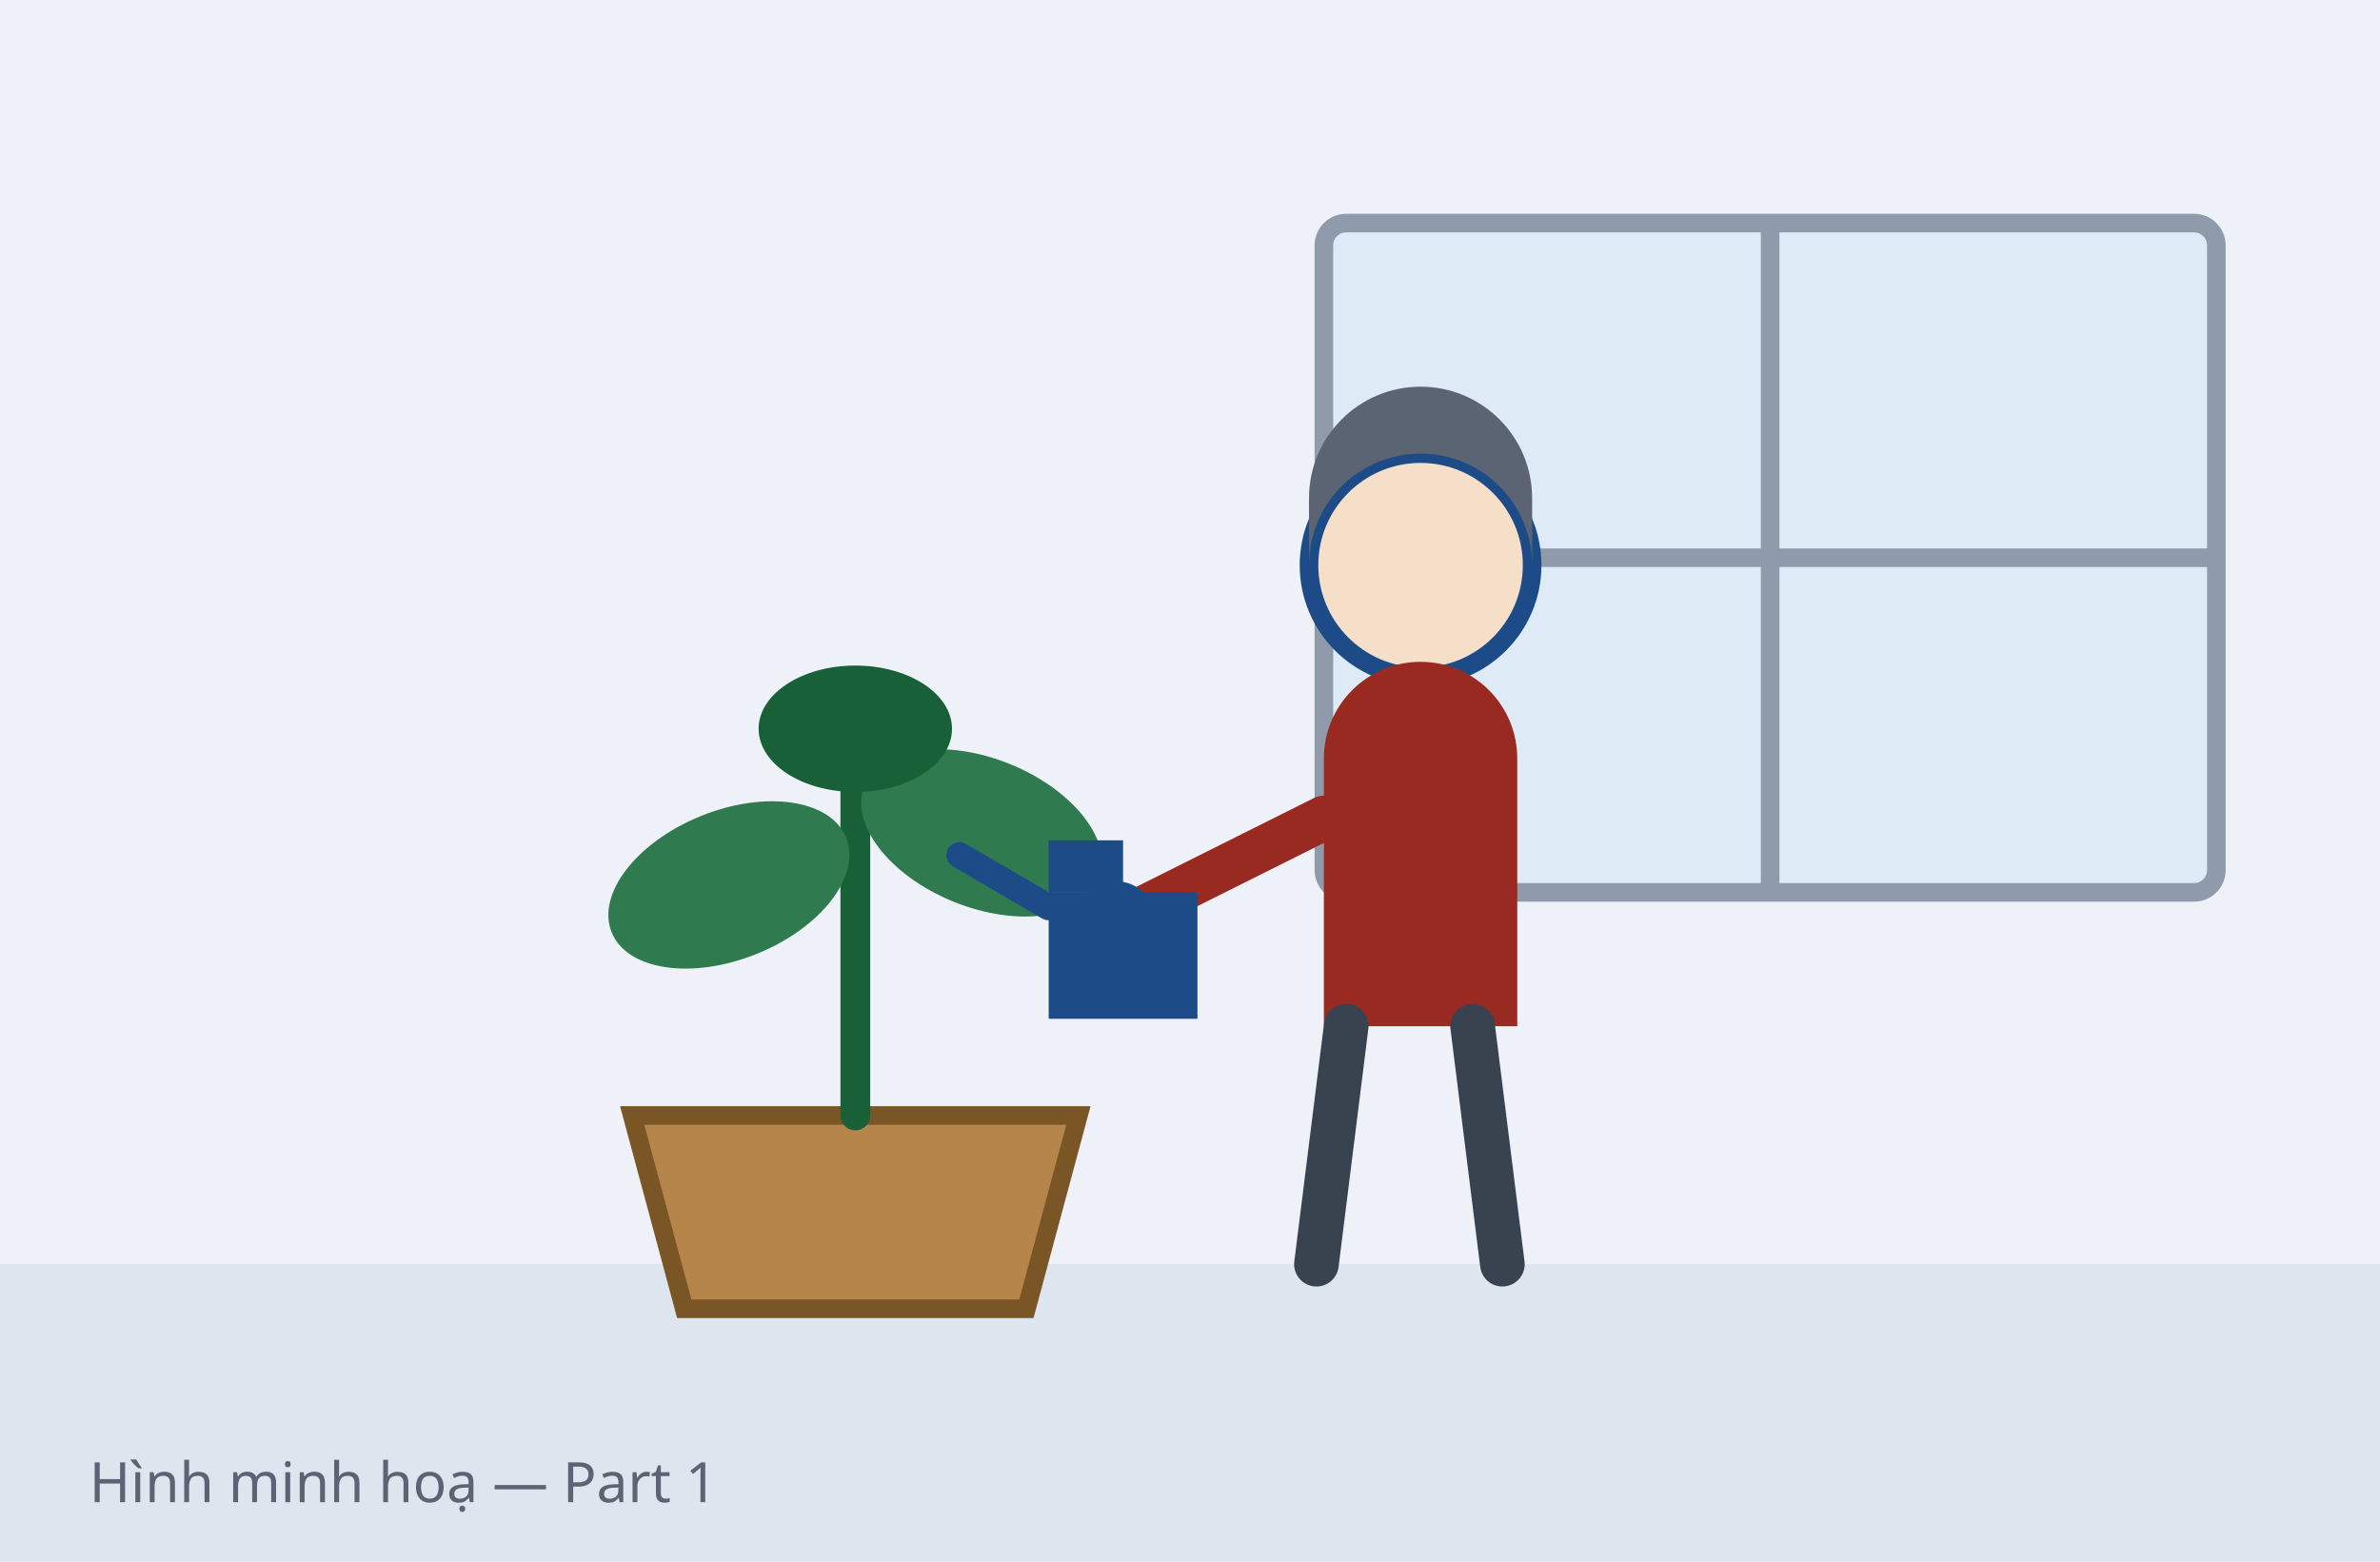
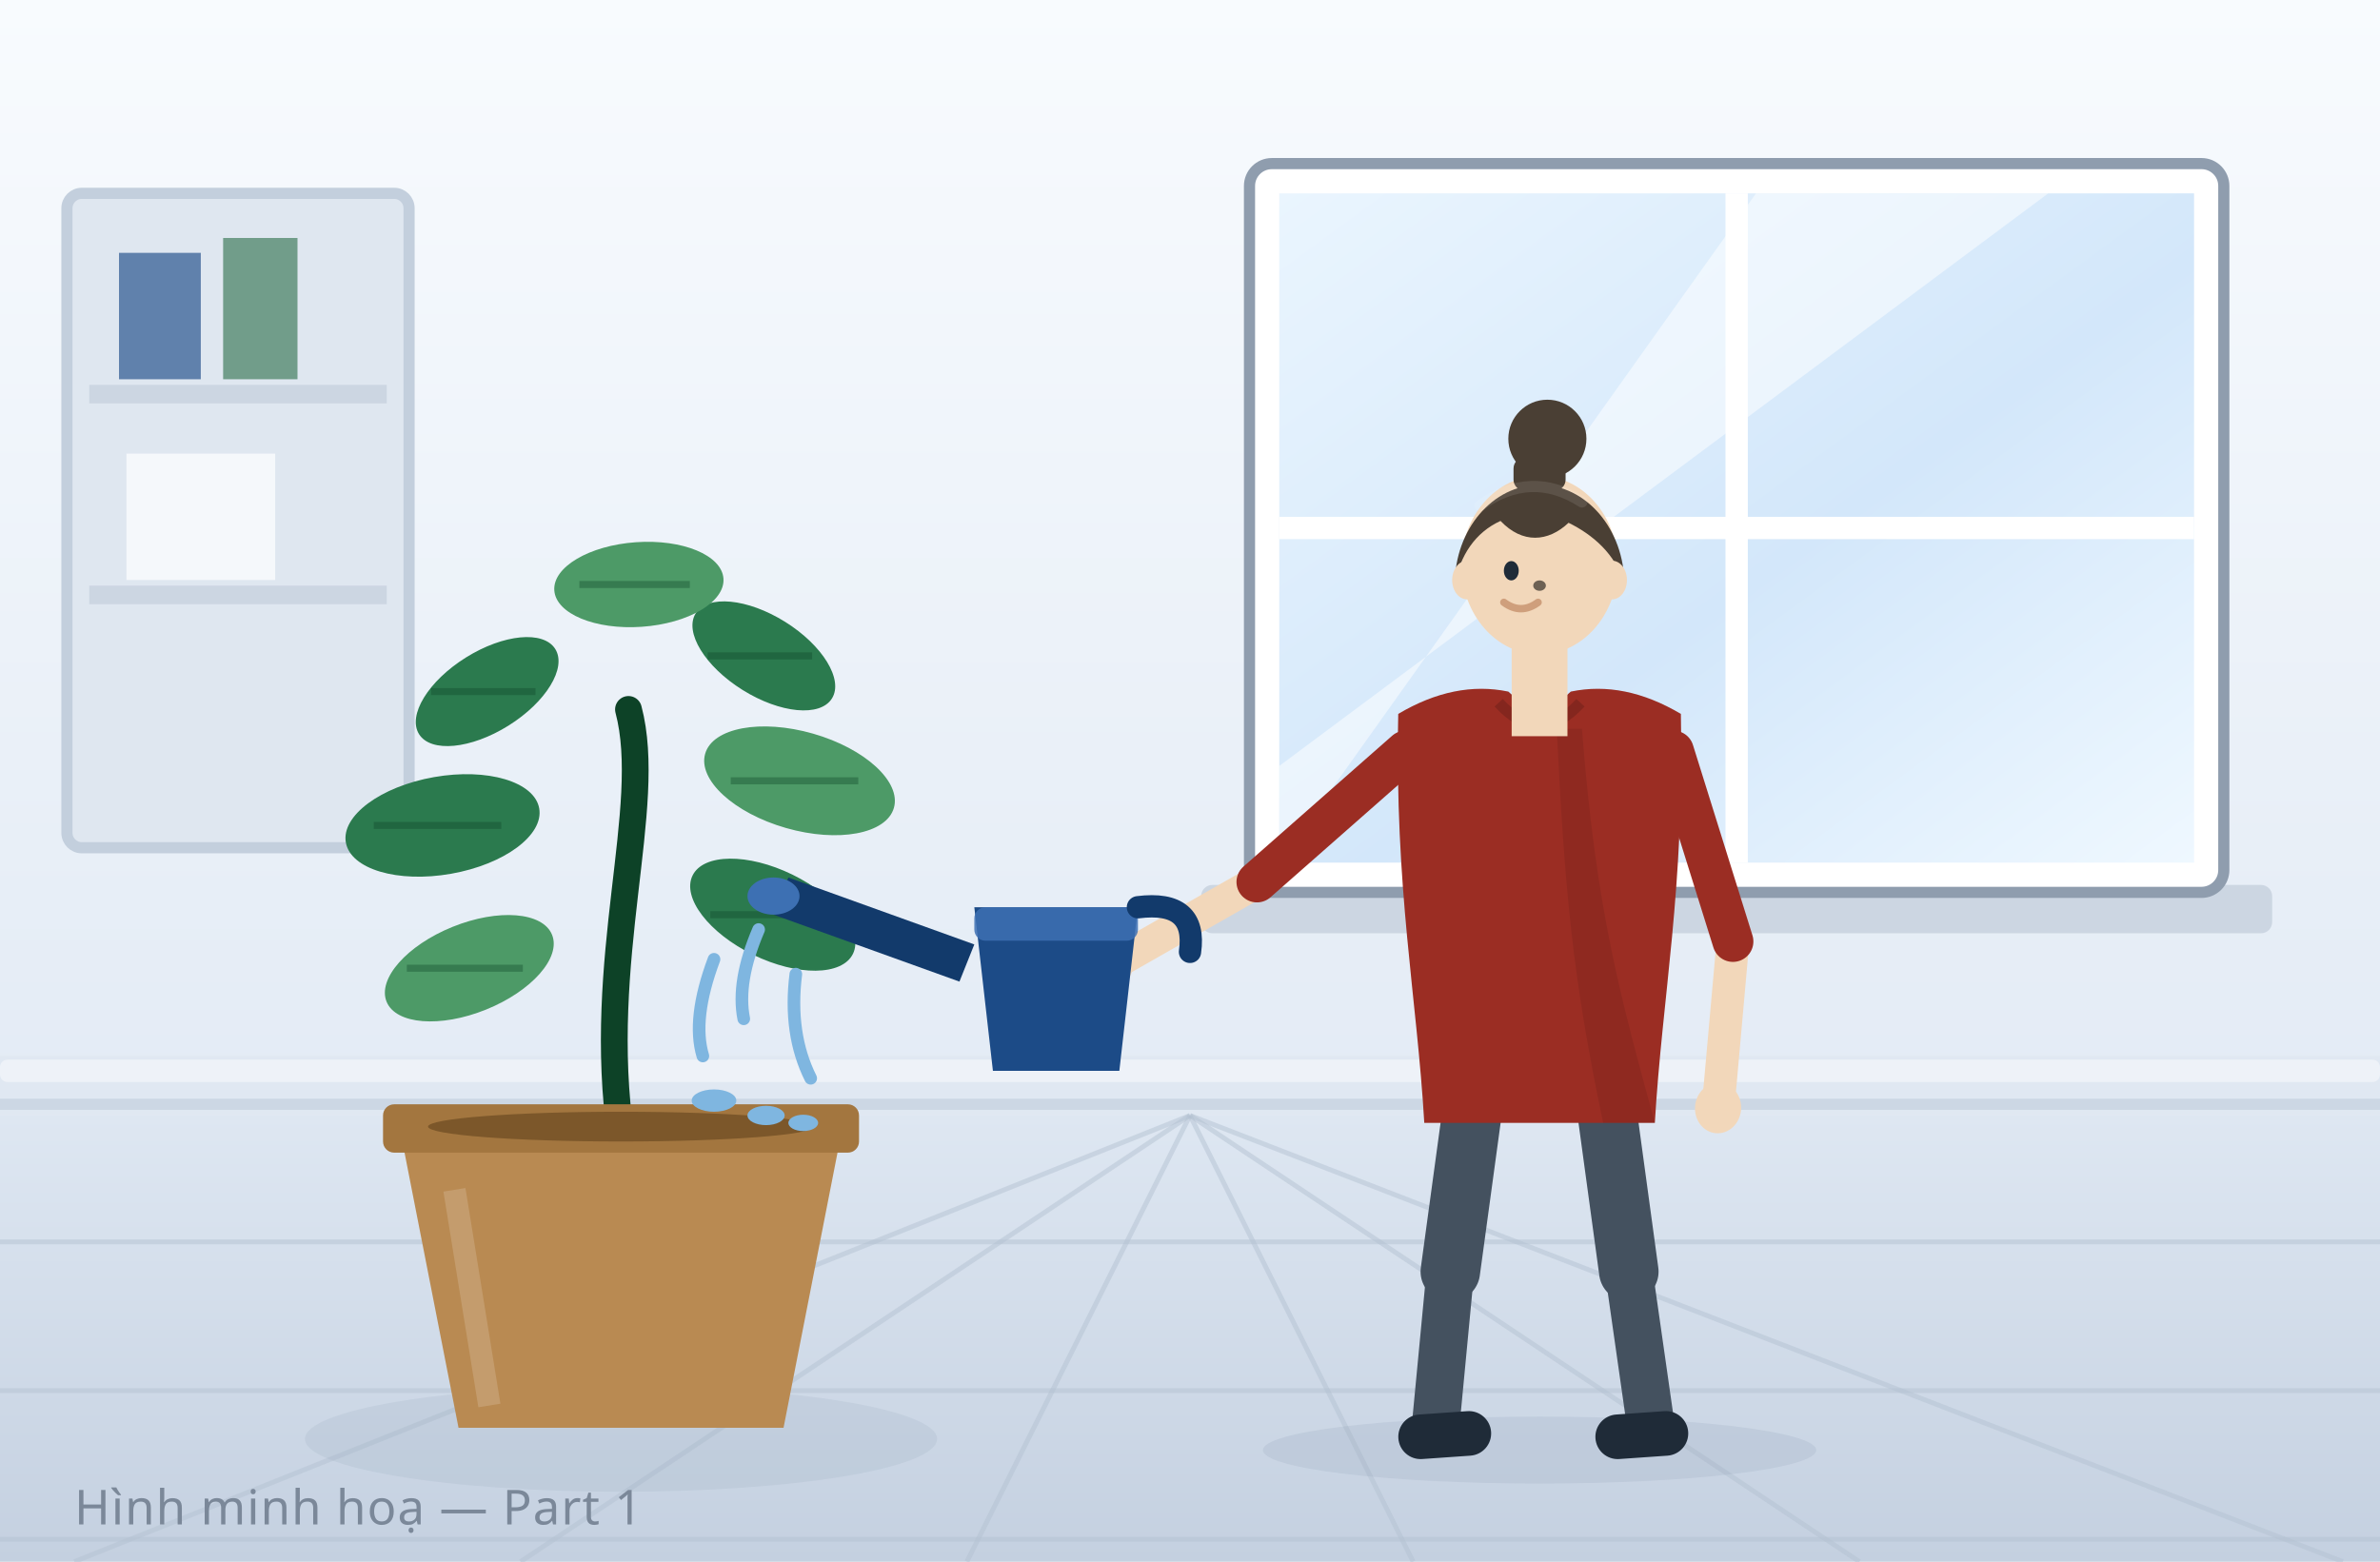
- <svg xmlns="http://www.w3.org/2000/svg" viewBox="0 0 640 420" role="img" aria-label="Minh hoạ: người phụ nữ đang tưới cây trong văn phòng">
-   <rect width="640" height="420" fill="#eef2f8" />
-   <rect x="0" y="340" width="640" height="80" fill="#dde5ef" />
-   <rect x="356" y="60" width="240" height="180" rx="6" fill="#dfeaf7" stroke="#8f9bab" stroke-width="5" />
-   <line x1="476" y1="60" x2="476" y2="240" stroke="#8f9bab" stroke-width="5" />
-   <line x1="356" y1="150" x2="596" y2="150" stroke="#8f9bab" stroke-width="5" />
-   <path d="M170 300h120l-14 52h-92z" fill="#b5854a" stroke="#7a5525" stroke-width="5" />
-   <path d="M230 300v-96" stroke="#176038" stroke-width="8" stroke-linecap="round" />
-   <ellipse cx="196" cy="238" rx="34" ry="20" fill="#2f7a4f" transform="rotate(-22 196 238)" />
-   <ellipse cx="264" cy="224" rx="34" ry="20" fill="#2f7a4f" transform="rotate(22 264 224)" />
-   <ellipse cx="230" cy="196" rx="26" ry="17" fill="#176038" />
-   <circle cx="382" cy="152" r="30" fill="#f6dfc9" stroke="#1c4b87" stroke-width="5" />
-   <path d="M352 152a30 30 0 0 1 60 0v-18a30 30 0 0 0-60 0z" fill="#5b6472" />
-   <path d="M356 276v-72a26 26 0 0 1 52 0v72z" fill="#982a21" />
-   <path d="M356 220l-52 26" stroke="#982a21" stroke-width="12" stroke-linecap="round" />
-   <circle cx="300" cy="248" r="9" fill="#f6dfc9" stroke="#1c4b87" stroke-width="4" />
-   <path d="M362 276l-8 64" stroke="#39424f" stroke-width="12" stroke-linecap="round" />
-   <path d="M396 276l8 64" stroke="#39424f" stroke-width="12" stroke-linecap="round" />
-   <path d="M282 240h40v34h-40z" fill="#1c4b87" />
-   <path d="M282 226h20v14h-20z" fill="#1c4b87" />
-   <path d="M282 244l-24-14" stroke="#1c4b87" stroke-width="7" stroke-linecap="round" />
-   <text x="24" y="404" font-family="Segoe UI, sans-serif" font-size="15" fill="#5b6472">Hình minh hoạ — Part 1</text>
+ <svg xmlns="http://www.w3.org/2000/svg" viewBox="0 0 640 420" role="img" aria-label="Người phụ nữ cầm bình tưới, vòi hướng về chậu cây lớn bên trái; phía sau là cửa sổ lớn đang đóng">
+   <defs>
+     <linearGradient id="gWall" x1="0" y1="0" x2="0" y2="1">
+       <stop offset="0" stop-color="#f8fbfe" />
+       <stop offset="1" stop-color="#e3ebf5" />
+     </linearGradient>
+     <linearGradient id="gFloor" x1="0" y1="0" x2="0" y2="1">
+       <stop offset="0" stop-color="#dee7f2" />
+       <stop offset="1" stop-color="#c4d0e0" />
+     </linearGradient>
+     <linearGradient id="gWood" x1="0" y1="0" x2="0" y2="1">
+       <stop offset="0" stop-color="#c99b60" />
+       <stop offset="1" stop-color="#a97c47" />
+     </linearGradient>
+     <linearGradient id="gGlass" x1="0" y1="0" x2="1" y2="1">
+       <stop offset="0" stop-color="#eaf5fe" />
+       <stop offset=".55" stop-color="#d3e7fa" />
+       <stop offset="1" stop-color="#eff8ff" />
+     </linearGradient>
+     <linearGradient id="gSky" x1="0" y1="0" x2="0" y2="1">
+       <stop offset="0" stop-color="#cde3f7" />
+       <stop offset="1" stop-color="#eaf4fd" />
+     </linearGradient>
+     <linearGradient id="gScreen" x1="0" y1="0" x2="1" y2="1">
+       <stop offset="0" stop-color="#ffffff" />
+       <stop offset="1" stop-color="#dcebf8" />
+     </linearGradient>
+   </defs>
+   <rect x="0" y="0" width="640" height="300" fill="url(#gWall)" />
+   <rect x="0" y="284" width="640" height="16" fill="#e0e8f2" />
+   <line x1="0" y1="297" x2="640" y2="297" stroke="#b9c6d6" stroke-width="3" stroke-opacity=".5" />
+   <rect x="0" y="285" width="640" height="6" rx="2" fill="#ffffff" fill-opacity=".45" />
+   <rect x="323" y="238" width="288" height="13" rx="3" fill="#ccd6e2" />
+   <rect x="336" y="44" width="262" height="196" rx="6" fill="#ffffff" />
+   <rect x="344" y="52" width="246" height="180" fill="url(#gGlass)" />
+   <path d="M344 232L472.2 52L550.8 52L344 206Z" fill="#ffffff" fill-opacity=".5" />
+   <rect x="464" y="52" width="6" height="180" fill="#ffffff" />
+   <rect x="344" y="139" width="246" height="6" fill="#ffffff" />
+   <rect x="336" y="44" width="262" height="196" rx="6" fill="none" stroke="#8f9dae" stroke-width="3" />
+   <rect x="0" y="300" width="640" height="120" fill="url(#gFloor)" />
+   <g fill="none">
+     <line x1="0" y1="334" x2="640" y2="334" stroke="#b4c2d2" stroke-width="1.3" stroke-opacity="0.5" />
+     <line x1="0" y1="374" x2="640" y2="374" stroke="#b4c2d2" stroke-width="1.3" stroke-opacity="0.5" />
+     <line x1="0" y1="414" x2="640" y2="414" stroke="#b4c2d2" stroke-width="1.3" stroke-opacity="0.5" />
+     <line x1="20" y1="420" x2="320" y2="300" stroke="#b4c2d2" stroke-width="1.3" stroke-opacity="0.5" />
+     <line x1="140" y1="420" x2="320" y2="300" stroke="#b4c2d2" stroke-width="1.3" stroke-opacity="0.5" />
+     <line x1="260" y1="420" x2="320" y2="300" stroke="#b4c2d2" stroke-width="1.3" stroke-opacity="0.5" />
+     <line x1="380" y1="420" x2="320" y2="300" stroke="#b4c2d2" stroke-width="1.3" stroke-opacity="0.5" />
+     <line x1="500" y1="420" x2="320" y2="300" stroke="#b4c2d2" stroke-width="1.3" stroke-opacity="0.5" />
+     <line x1="630" y1="420" x2="320" y2="300" stroke="#b4c2d2" stroke-width="1.3" stroke-opacity="0.5" />
+   </g>
+   <rect x="18" y="52" width="92" height="176" rx="4" fill="#dfe7f0" stroke="#c3cfdd" stroke-width="3" />
+   <line x1="24" y1="106" x2="104" y2="106" stroke="#ccd6e2" stroke-width="5" />
+   <line x1="24" y1="160" x2="104" y2="160" stroke="#ccd6e2" stroke-width="5" />
+   <rect x="32" y="68" width="22" height="34" fill="#1c4b87" fill-opacity=".65" />
+   <rect x="60" y="64" width="20" height="38" fill="#176038" fill-opacity=".55" />
+   <rect x="34" y="122" width="40" height="34" fill="#ffffff" fill-opacity=".7" />
+   <ellipse cx="167" cy="387" rx="85" ry="14.2" fill="#8fa0b4" fill-opacity="0.16" />
+   <path d="M167 306C160 258 176 217.2 169 190.8" fill="none" stroke="#0d4227" stroke-width="7.2" stroke-linecap="round" />
+   <ellipse cx="126.2" cy="260.4" rx="24" ry="12" fill="#4d9a67" transform="rotate(-22 126.2 260.4)" />
+   <path d="M109.4 260.4L140.6 260.4" stroke="#0d4227" stroke-opacity=".35" stroke-width="1.9" />
+   <ellipse cx="207.8" cy="246" rx="24" ry="12" fill="#2b7a4e" transform="rotate(26 207.8 246)" />
+   <path d="M191 246L222.2 246" stroke="#0d4227" stroke-opacity=".35" stroke-width="1.9" />
+   <ellipse cx="119" cy="222" rx="26.4" ry="13.2" fill="#2b7a4e" transform="rotate(-10 119 222)" />
+   <path d="M100.5 222L134.8 222" stroke="#0d4227" stroke-opacity=".35" stroke-width="1.9" />
+   <ellipse cx="215" cy="210" rx="26.4" ry="13.2" fill="#4d9a67" transform="rotate(16 215 210)" />
+   <path d="M196.5 210L230.8 210" stroke="#0d4227" stroke-opacity=".35" stroke-width="1.9" />
+   <ellipse cx="131" cy="186" rx="21.6" ry="10.8" fill="#2b7a4e" transform="rotate(-32 131 186)" />
+   <path d="M115.9 186L144 186" stroke="#0d4227" stroke-opacity=".35" stroke-width="1.9" />
+   <ellipse cx="205.4" cy="176.4" rx="21.6" ry="10.8" fill="#2b7a4e" transform="rotate(32 205.4 176.4)" />
+   <path d="M190.3 176.4L218.4 176.4" stroke="#0d4227" stroke-opacity=".35" stroke-width="1.9" />
+   <ellipse cx="171.8" cy="157.2" rx="22.8" ry="11.4" fill="#4d9a67" transform="rotate(-4 171.8 157.2)" />
+   <path d="M155.8 157.2L185.5 157.2" stroke="#0d4227" stroke-opacity=".35" stroke-width="1.9" />
+   <path d="M108 306L226 306L210.7 384L123.3 384Z" fill="#b98a52" />
+   <rect x="103" y="297" width="128" height="13" rx="3" fill="#a3763f" />
+   <ellipse cx="167" cy="303" rx="51.9" ry="4" fill="#6b4a22" fill-opacity=".7" />
+   <path d="M122.2 320L131.6 378" stroke="#ffffff" stroke-opacity=".16" stroke-width="6" />
+   <ellipse cx="414" cy="390" rx="74.4" ry="9" fill="#8fa0b4" fill-opacity="0.18" />
+   <path d="M390 342L386 384" fill="none" stroke="#44515f" stroke-width="12.8" stroke-linecap="round" />
+   <path d="M396 298L390 342" fill="none" stroke="#44515f" stroke-width="16" stroke-linecap="round" />
+   <rect x="376" y="380" width="25" height="12" rx="6" fill="#1f2b38" transform="rotate(-4 388 386)" />
+   <path d="M438 342L444 384" fill="none" stroke="#44515f" stroke-width="12.8" stroke-linecap="round" />
+   <path d="M432 298L438 342" fill="none" stroke="#44515f" stroke-width="16" stroke-linecap="round" />
+   <rect x="429" y="380" width="25" height="12" rx="6" fill="#1f2b38" transform="rotate(-4 441 386)" />
+   <path d="M376 192C375 239.3 381 267.8 383 302L445 302C447 267.8 453 239.3 452 192Q436.8 183 422.4 186Q414 194 405.6 186Q391.2 183 376 192Z" fill="#9b2d23" />
+   <path d="M425.4 196C429.2 245 435.7 267.8 445 302L431.1 302C422.7 262.1 420.8 239.3 418.6 196Z" fill="#000000" fill-opacity=".08" />
+   <path d="M403 189Q414 201 425 189" fill="none" stroke="#000000" stroke-opacity=".15" stroke-width="3" />
+   <rect x="406.5" y="164" width="15" height="34" fill="#f2d7ba" />
+   <ellipse cx="414" cy="152" rx="21" ry="24" fill="#f2d7ba" />
+   <circle cx="416.1" cy="118" r="10.5" fill="#4a3f34" />
+   <rect x="407" y="123" width="14" height="9" rx="3" fill="#4a3f34" />
+   <path d="M391.2 157.2A22.8 26.8 0 0 1 436.8 157.2C434.5 148.9 428.1 143.7 421.8 140.6C416.3 145.8 409.4 146.3 403.5 140.1C396.7 143.2 392.6 149.4 391.2 157.2Z" fill="#4a3f34" />
+   <path d="M398 136Q411.7 126.2 425.4 135" fill="none" stroke="#ffffff" stroke-opacity=".1" stroke-width="3" stroke-linecap="round" />
+   <ellipse cx="394.5" cy="156" rx="4" ry="5.2" fill="#f2d7ba" />
+   <ellipse cx="433.5" cy="156" rx="4" ry="5.2" fill="#f2d7ba" />
+   <ellipse cx="406.4" cy="153.5" rx="2" ry="2.6" fill="#1f2b38" />
+   <line x1="403" y1="147.3" x2="409.8" y2="146.5" stroke="undefined" stroke-width="1.7" stroke-linecap="round" />
+   <path d="M404.4 162Q409 165.4 413.6 162" fill="none" stroke="#cf9f7c" stroke-width="2" stroke-linecap="round" />
+   <path d="M395 154q3 4 0 8" fill="none" stroke="undefined" stroke-width="1.6" stroke-opacity=".5" stroke-linecap="round" />
+   <ellipse cx="414" cy="157.5" rx="1.7" ry="1.4" fill="undefined" fill-opacity=".55" />
+   <path d="M338 237.2L298 260" fill="none" stroke="#f2d7ba" stroke-width="8.8" stroke-linecap="round" />
+   <path d="M378 202L338 237.2" fill="none" stroke="#9b2d23" stroke-width="11" stroke-linecap="round" />
+   <ellipse cx="298" cy="260" rx="6.8" ry="6.2" fill="#f2d7ba" transform="rotate(150.3 298 260)" />
+   <path d="M466 253.2L462 298" fill="none" stroke="#f2d7ba" stroke-width="8.8" stroke-linecap="round" />
+   <path d="M450 202L466 253.2" fill="none" stroke="#9b2d23" stroke-width="11" stroke-linecap="round" />
+   <ellipse cx="462" cy="298" rx="6.8" ry="6.2" fill="#f2d7ba" transform="rotate(95.1 462 298)" />
+   <path d="M262 244h44l-5 44h-34z" fill="#1c4b87" />
+   <rect x="262" y="244" width="44" height="9" fill="#3d70b3" fill-opacity=".85" rx="3" />
+   <path d="M306 244q16 -2 14 12" fill="none" stroke="#123a6b" stroke-width="6" stroke-linecap="round" />
+   <path d="M262 254L212 236l-4 10 50 18z" fill="#123a6b" />
+   <ellipse cx="208" cy="241" rx="7" ry="5" fill="#3d70b3" />
+   <path d="M204 250q-6 14 -4 24" fill="none" stroke="#7fb6e0" stroke-width="3.4" stroke-linecap="round" />
+   <path d="M192 258q-6 16 -3 26" fill="none" stroke="#7fb6e0" stroke-width="3.4" stroke-linecap="round" />
+   <path d="M214 262q-2 16 4 28" fill="none" stroke="#7fb6e0" stroke-width="3.4" stroke-linecap="round" />
+   <ellipse cx="192" cy="296" rx="6" ry="3" fill="#7fb6e0" />
+   <ellipse cx="206" cy="300" rx="5" ry="2.6" fill="#7fb6e0" />
+   <ellipse cx="216" cy="302" rx="4" ry="2.2" fill="#7fb6e0" />
+   <text x="20" y="410" font-family="Segoe UI, Verdana, sans-serif" font-size="13" fill="#7b8899" letter-spacing=".3">Hình minh hoạ — Part 1</text>
</svg>
